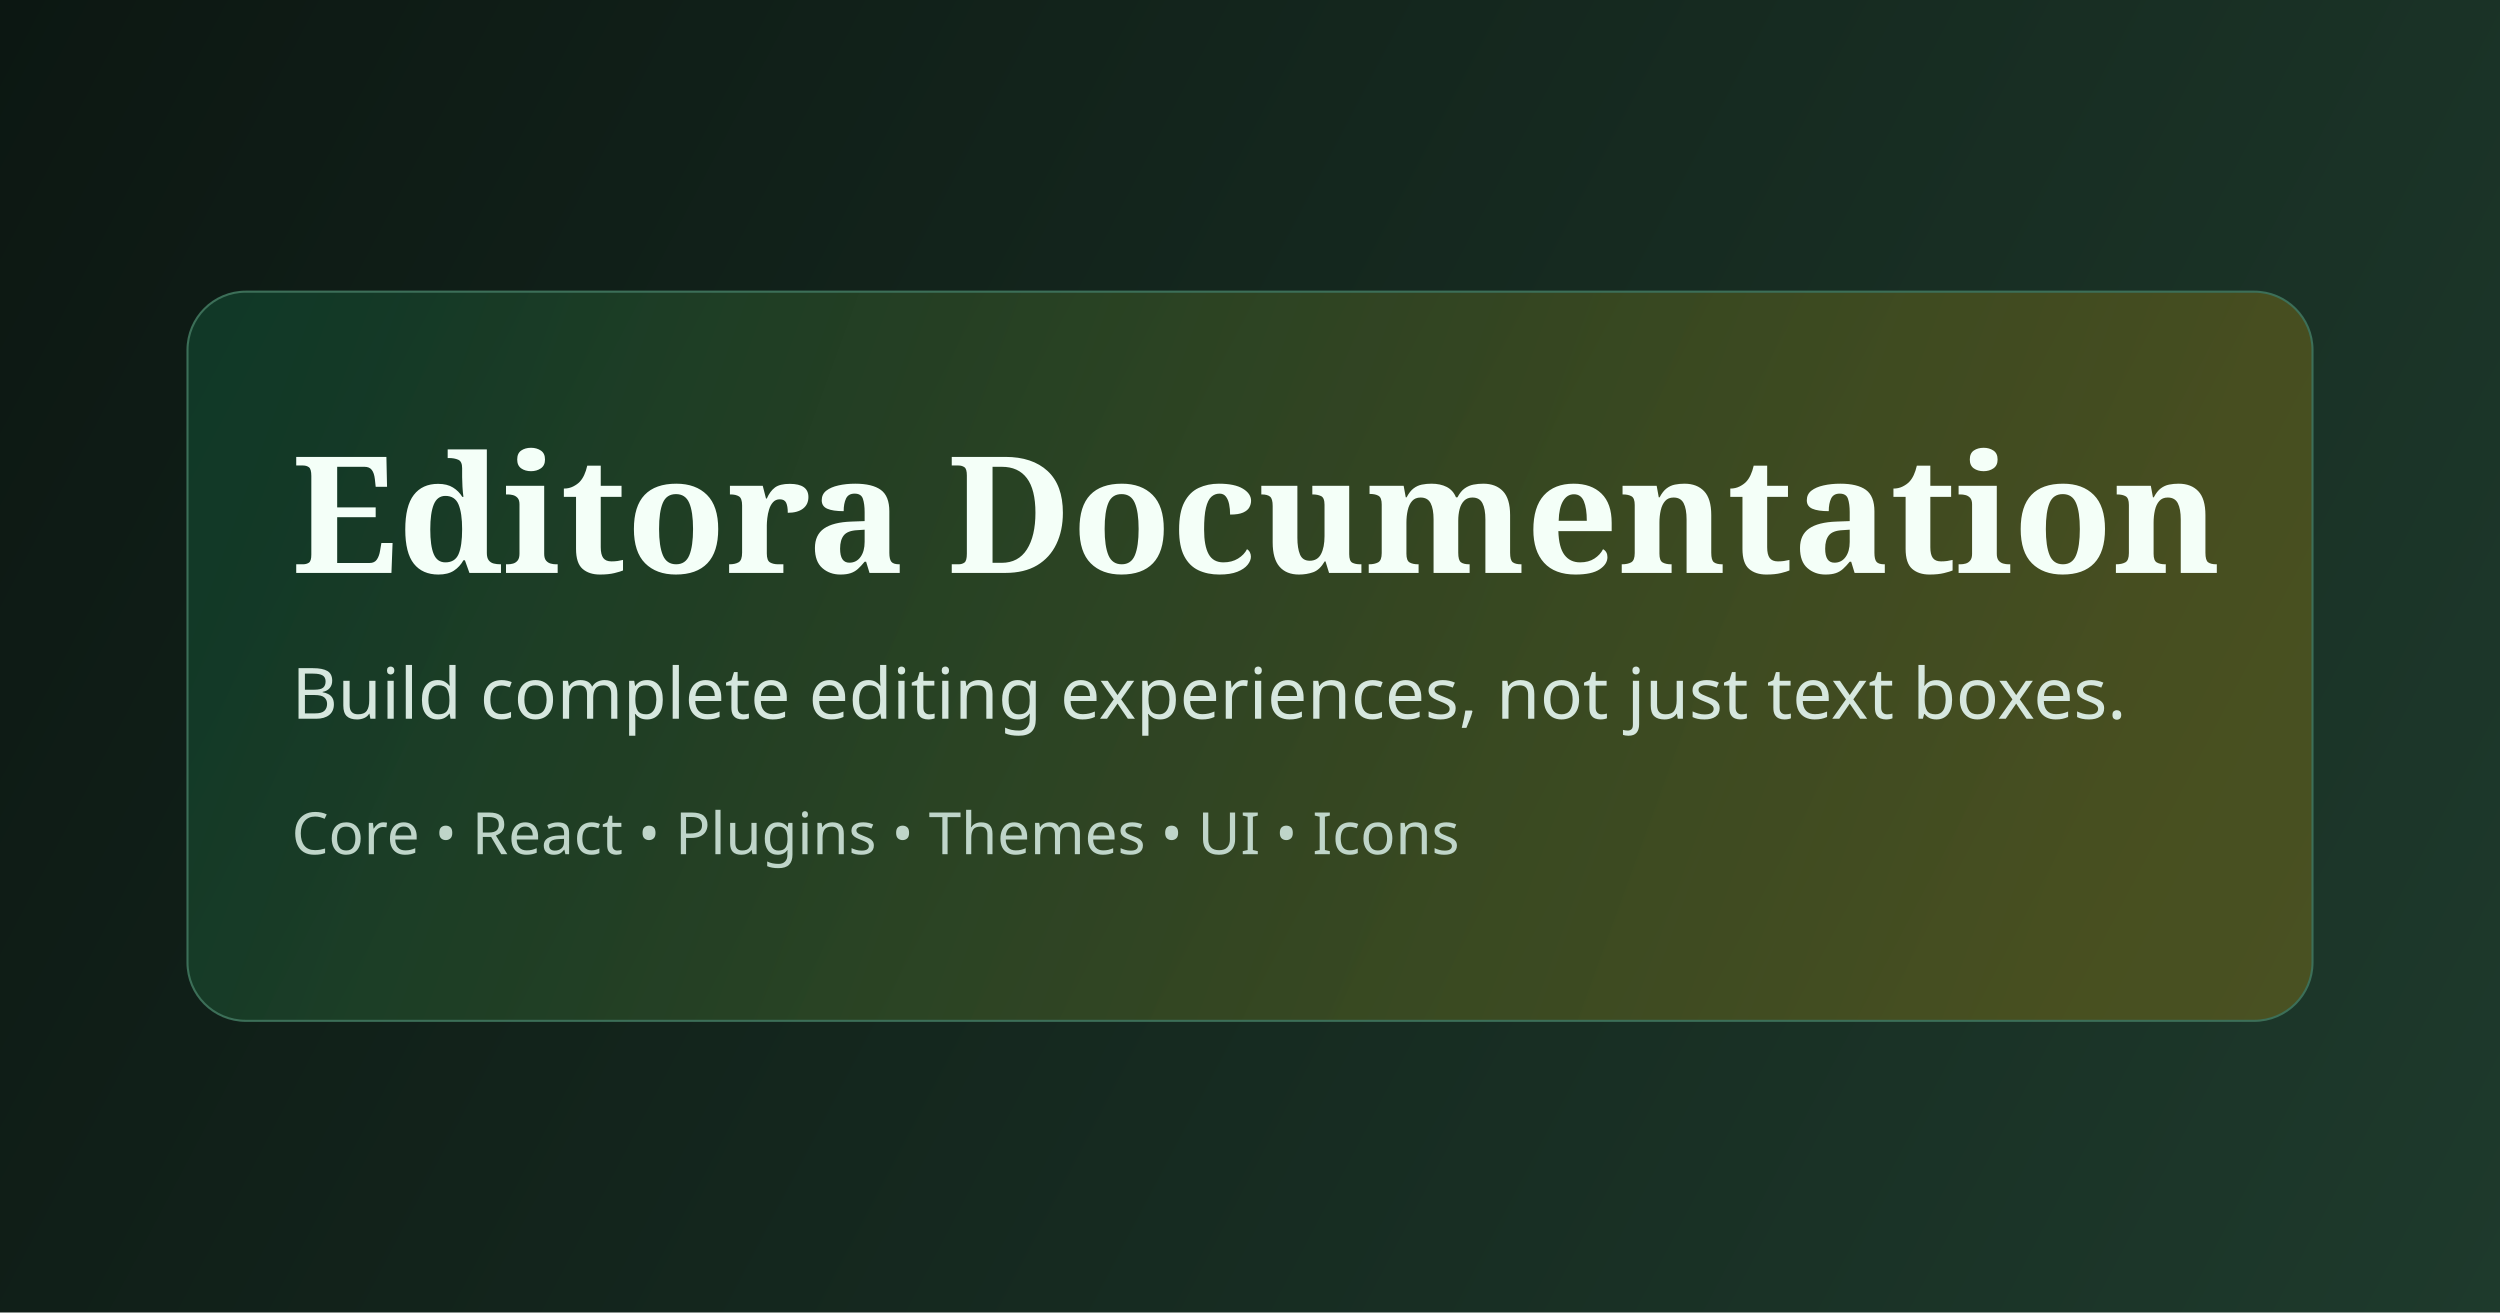
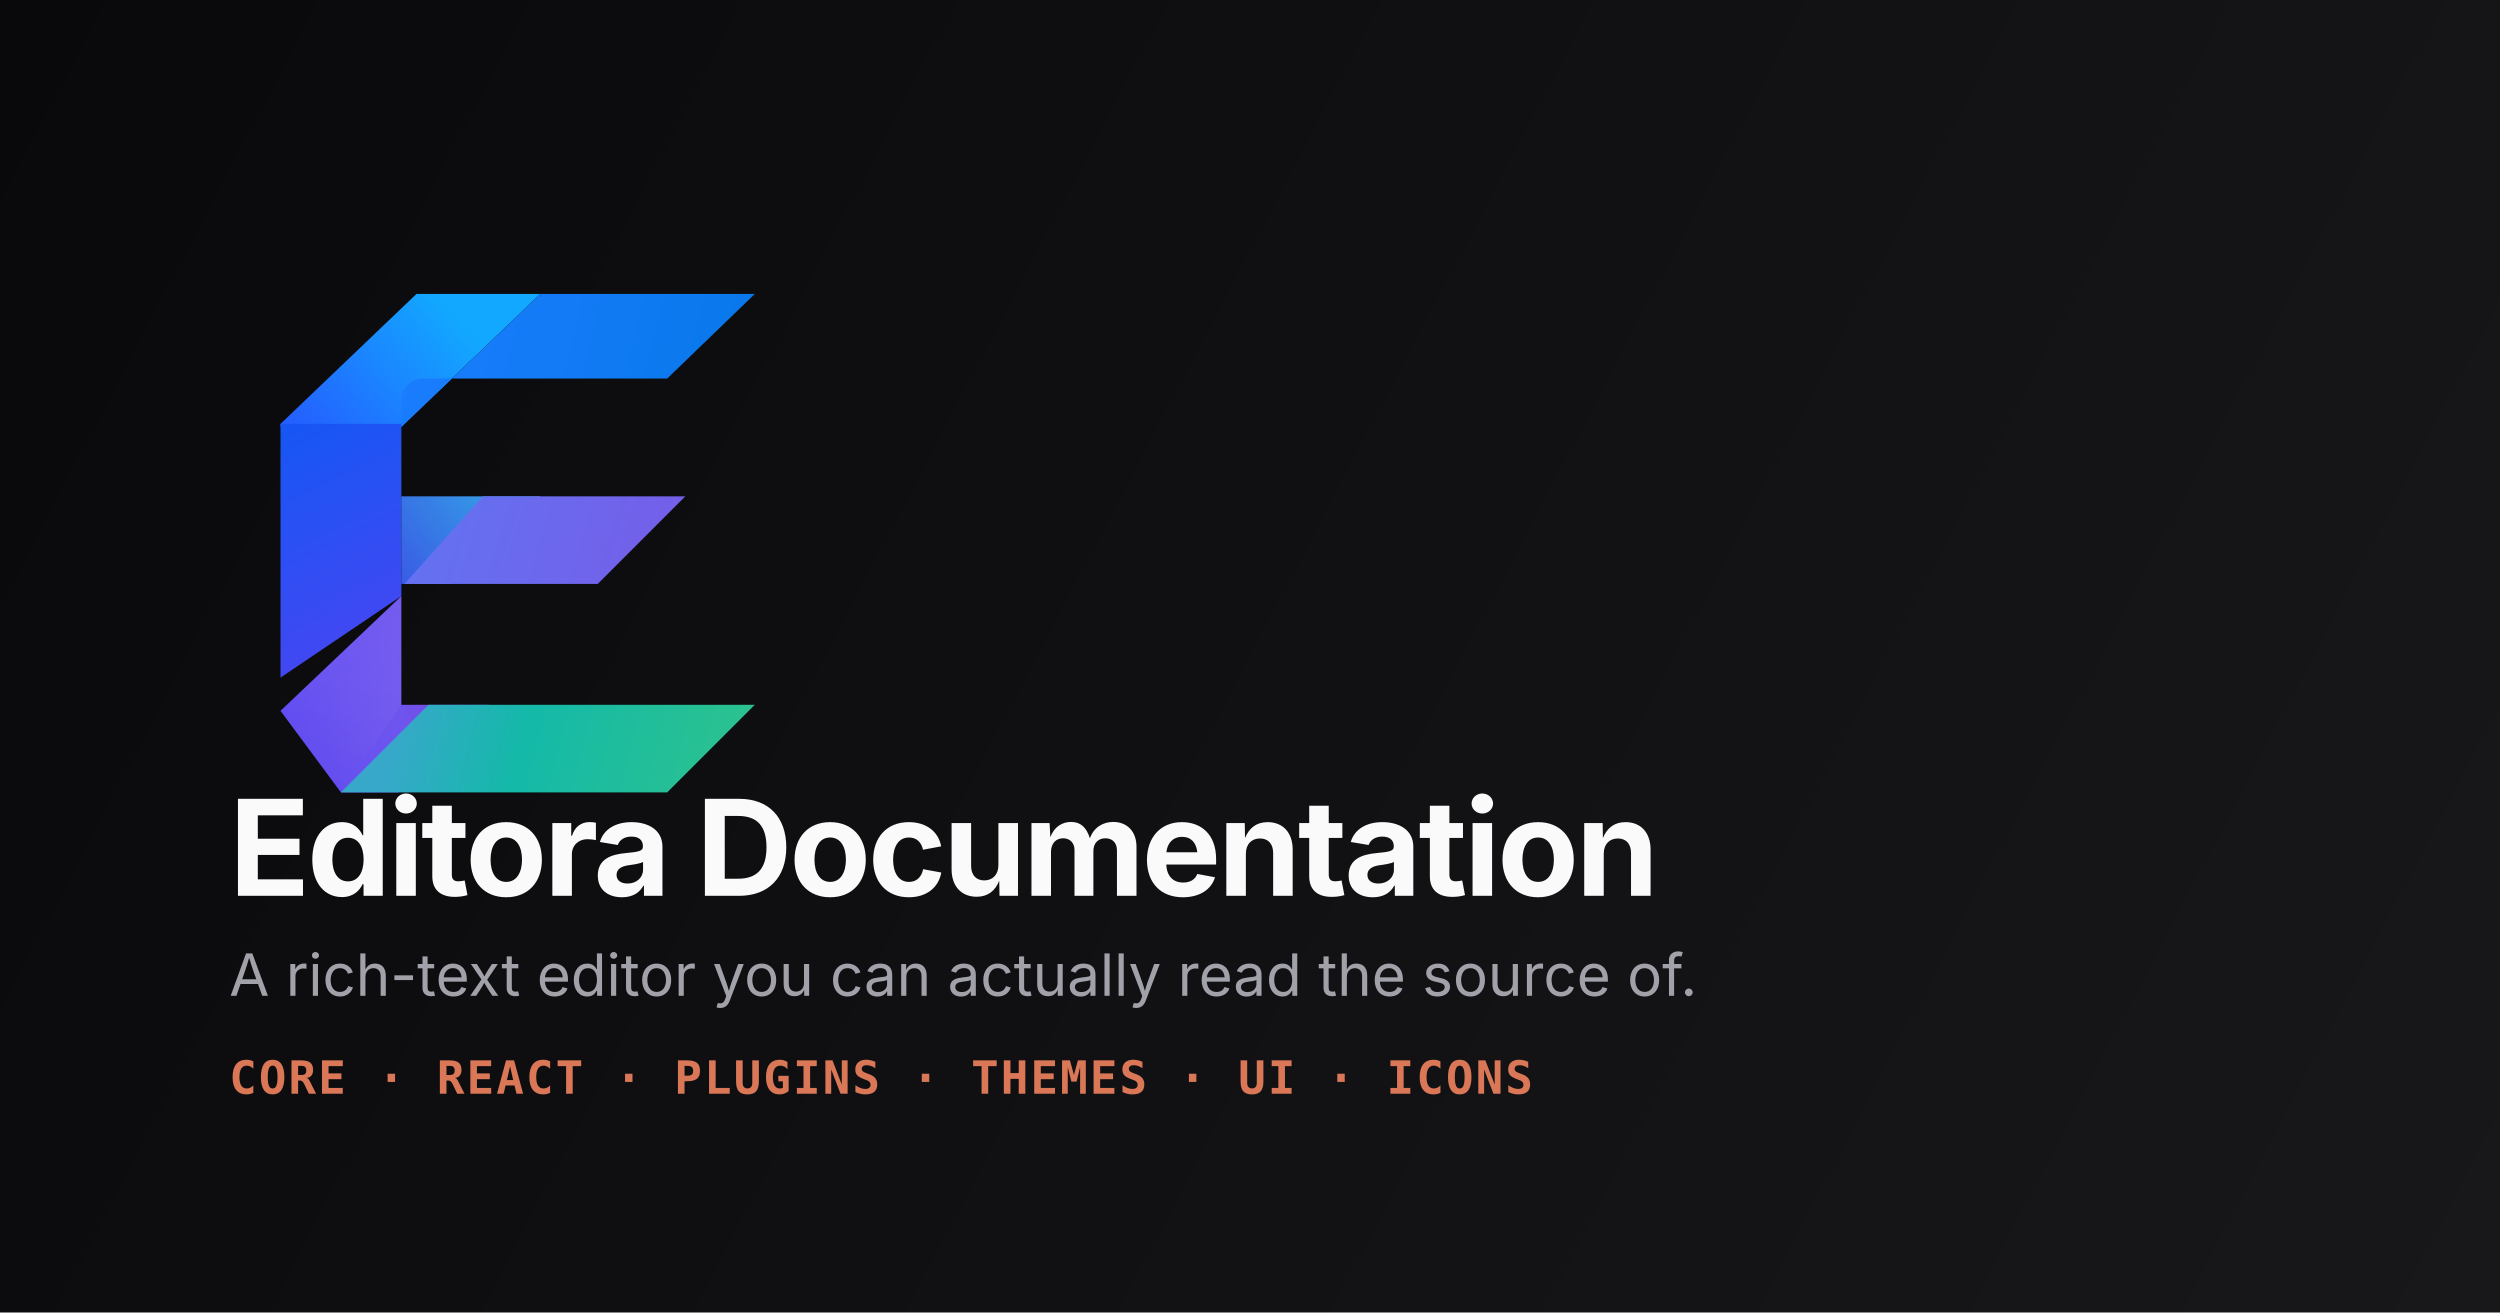
<svg xmlns="http://www.w3.org/2000/svg" width="1200" height="630" viewBox="0 0 1200 630" fill="none">
  <defs>
    <linearGradient id="bg" x1="0" y1="0" x2="1200" y2="630" gradientUnits="userSpaceOnUse">
-       <stop stop-color="#0C1712" />
-       <stop offset="1" stop-color="#1E3A2C" />
+       <stop stop-color="#09090B" />
+       <stop offset="1" stop-color="#18181B" />
    </linearGradient>
-     <linearGradient id="chip" x1="130" y1="190" x2="980" y2="500" gradientUnits="userSpaceOnUse">
-       <stop stop-color="#1A8A57" stop-opacity="0.26" />
-       <stop offset="1" stop-color="#EAB308" stop-opacity="0.22" />
+     <linearGradient id="blueFold" x1="18" y1="62" x2="67" y2="17" gradientUnits="userSpaceOnUse">
+       <stop stop-color="#255CFF" />
+       <stop offset="1" stop-color="#12A8FF" />
+     </linearGradient>
+     <linearGradient id="blueTop" x1="54" y1="18" x2="174" y2="46" gradientUnits="userSpaceOnUse">
+       <stop stop-color="#1B7DFF" />
+       <stop offset="1" stop-color="#0878EA" />
+     </linearGradient>
+     <linearGradient id="blueSpine" x1="16" y1="61" x2="57" y2="146" gradientUnits="userSpaceOnUse">
+       <stop stop-color="#1557F4" />
+       <stop offset="1" stop-color="#4C44F2" />
+     </linearGradient>
+     <linearGradient id="blueInner" x1="57" y1="118" x2="101" y2="84" gradientUnits="userSpaceOnUse">
+       <stop stop-color="#3E5EF7" />
+       <stop offset="1" stop-color="#36B9F8" />
+     </linearGradient>
+     <linearGradient id="purpleMid" x1="59" y1="86" x2="151" y2="114" gradientUnits="userSpaceOnUse">
+       <stop stop-color="#6273F2" />
+       <stop offset="1" stop-color="#765DE8" />
+     </linearGradient>
+     <linearGradient id="purpleFold" x1="18" y1="157" x2="86" y2="156" gradientUnits="userSpaceOnUse">
+       <stop stop-color="#5F4AF3" />
+       <stop offset="0.55" stop-color="#6E55EF" />
+       <stop offset="1" stop-color="#7A43D6" />
+     </linearGradient>
+     <linearGradient id="purpleFoldShade" x1="34" y1="183" x2="59" y2="119" gradientUnits="userSpaceOnUse">
+       <stop stop-color="#4F39D6" stop-opacity="0.28" />
+       <stop offset="1" stop-color="#ffffff" stop-opacity="0.08" />
+     </linearGradient>
+     <linearGradient id="greenBottom" x1="57" y1="154" x2="174" y2="183" gradientUnits="userSpaceOnUse">
+       <stop stop-color="#37A8CA" />
+       <stop offset="0.35" stop-color="#14B9A8" />
+       <stop offset="1" stop-color="#2EC38D" />
    </linearGradient>
  </defs>
  <rect width="1200" height="630" fill="url(#bg)" />
-   <rect x="90" y="140" width="1020" height="350" rx="28" fill="url(#chip)" stroke="#3C6F58" />
-   <text x="140" y="275" fill="#F4FFF8" font-size="78" font-family="Georgia, serif" font-weight="700">Editora Documentation</text>
-   <text x="140" y="345" fill="#D6E7DE" font-size="34" font-family="Segoe UI, sans-serif">Build complete editing experiences, not just text boxes.</text>
-   <text x="140" y="410" fill="#BFD5C9" font-size="28" font-family="Segoe UI, sans-serif">Core • React • Plugins • Themes • UI • Icons</text>
+   <g transform="translate(110, 115) scale(1.45)">
+     <path d="M17 61 L62 18 H103 L57 62 H17 Z" fill="url(#blueFold)" />
+     <path d="M62 18 H174 L145 46 H64 C60.2 46 57 49.2 57 53 V62 L103 18 Z" fill="url(#blueTop)" />
+     <path d="M17 61 H57 V118 L17 145 Z" fill="url(#blueSpine)" />
+     <path d="M57 85 H103 L74 114 H57 Z" fill="url(#blueInner)" opacity="0.92" />
+     <path d="M84 85 H151 L122 114 H58 Z" fill="url(#purpleMid)" />
+     <path d="M17 156 L57 118 L57 154 L86 154 L56 183 L37 183 Z" fill="url(#purpleFold)" />
+     <path d="M17 156 L57 118 L57 154 L37 183 Z" fill="url(#purpleFoldShade)" opacity="0.45" />
+     <path d="M57 154 H174 L145 183 H37 L66 154 Z" fill="url(#greenBottom)" />
+   </g>
+   <text x="110" y="430" fill="#FAFAFA" font-size="64" font-family="Inter, -apple-system, sans-serif" font-weight="700" letter-spacing="-1.5">Editora Documentation</text>
+   <text x="110" y="478" fill="#A1A1AA" font-size="28" font-family="Inter, -apple-system, sans-serif">A rich-text editor you can actually read the source of.</text>
+   <text x="110" y="525" fill="#D97757" font-size="22" font-family="JetBrains Mono, monospace" font-weight="600" letter-spacing="1">CORE · REACT · PLUGINS · THEMES · UI · ICONS</text>
</svg>
